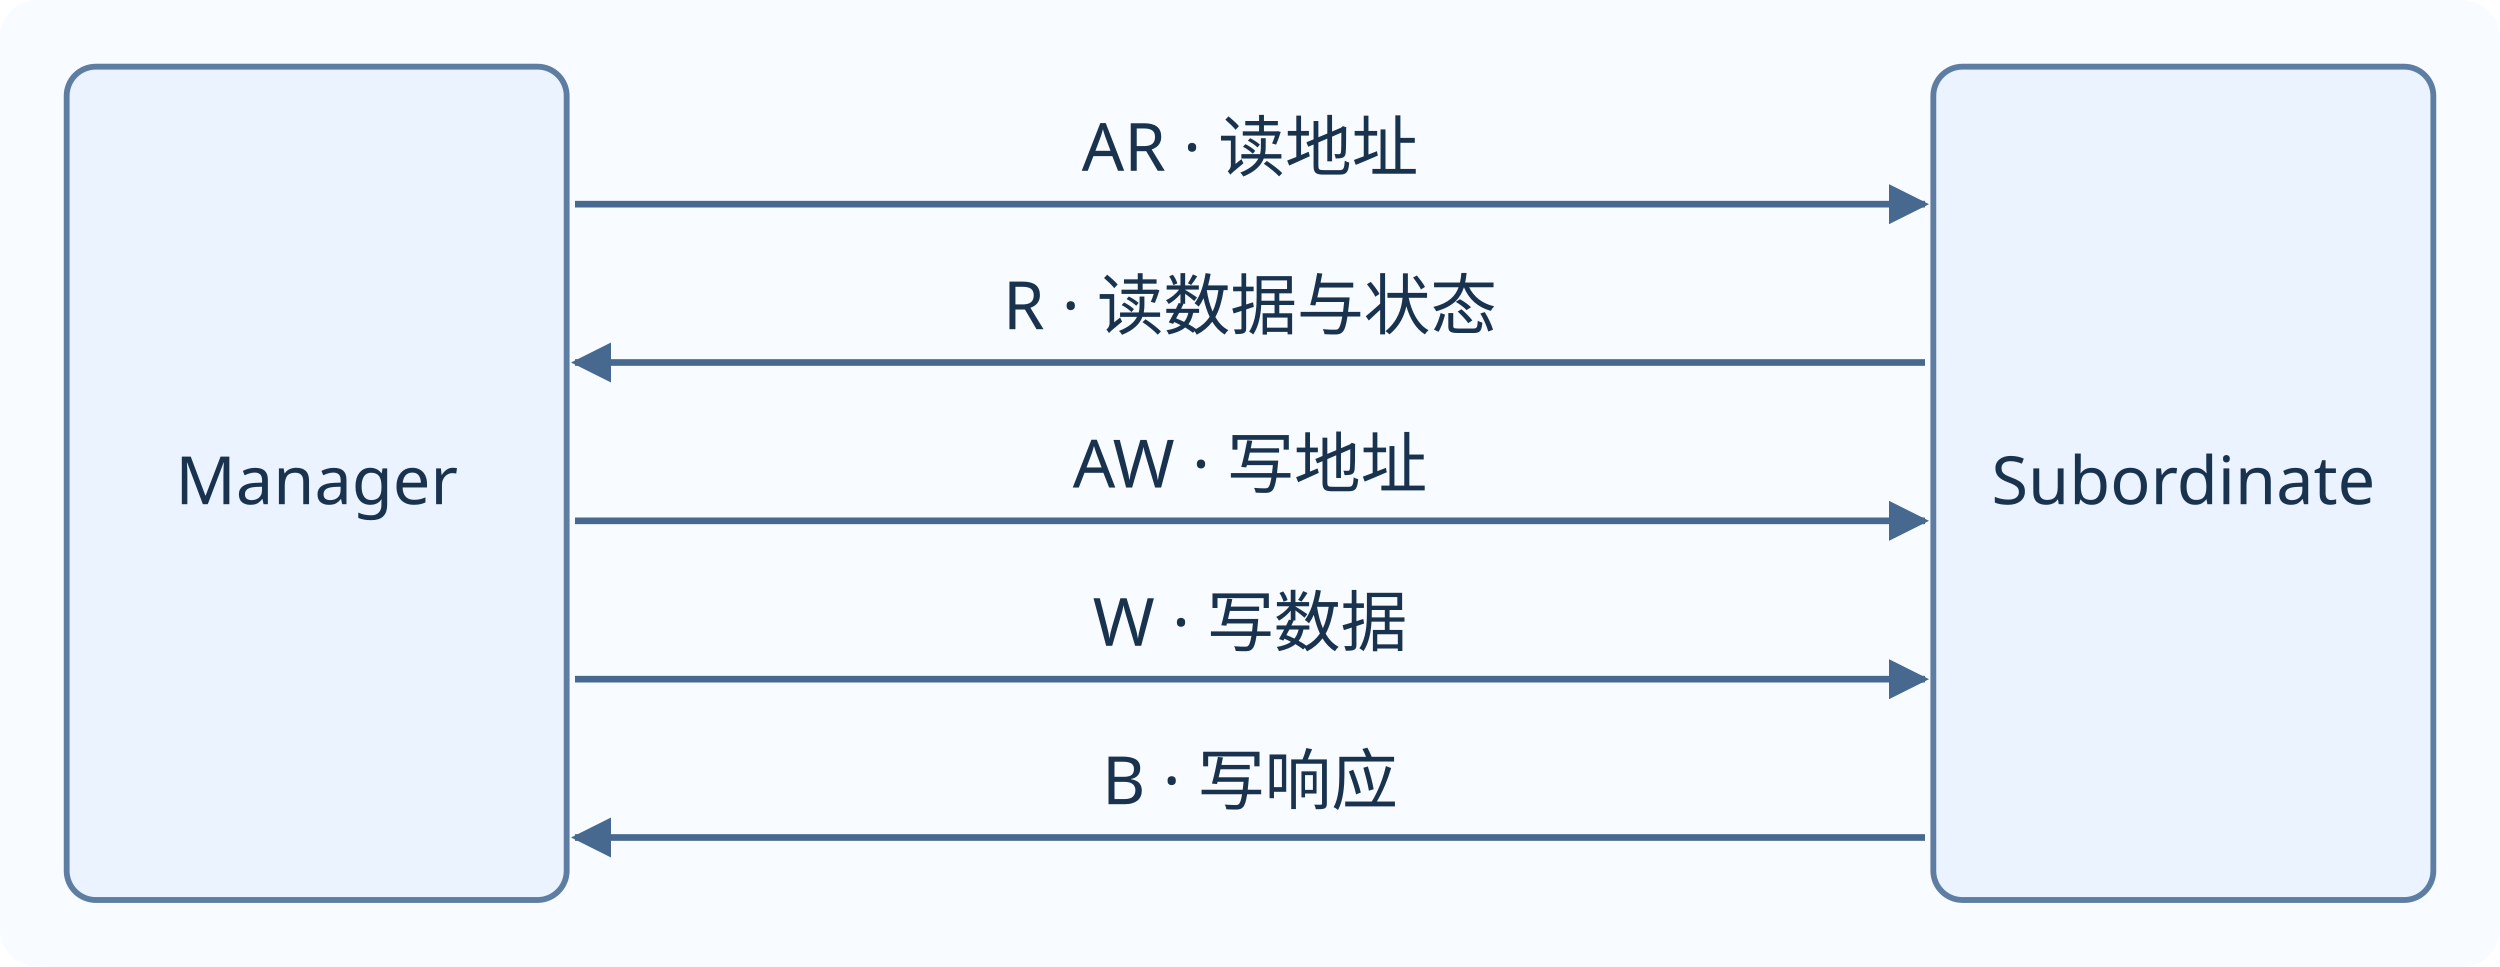
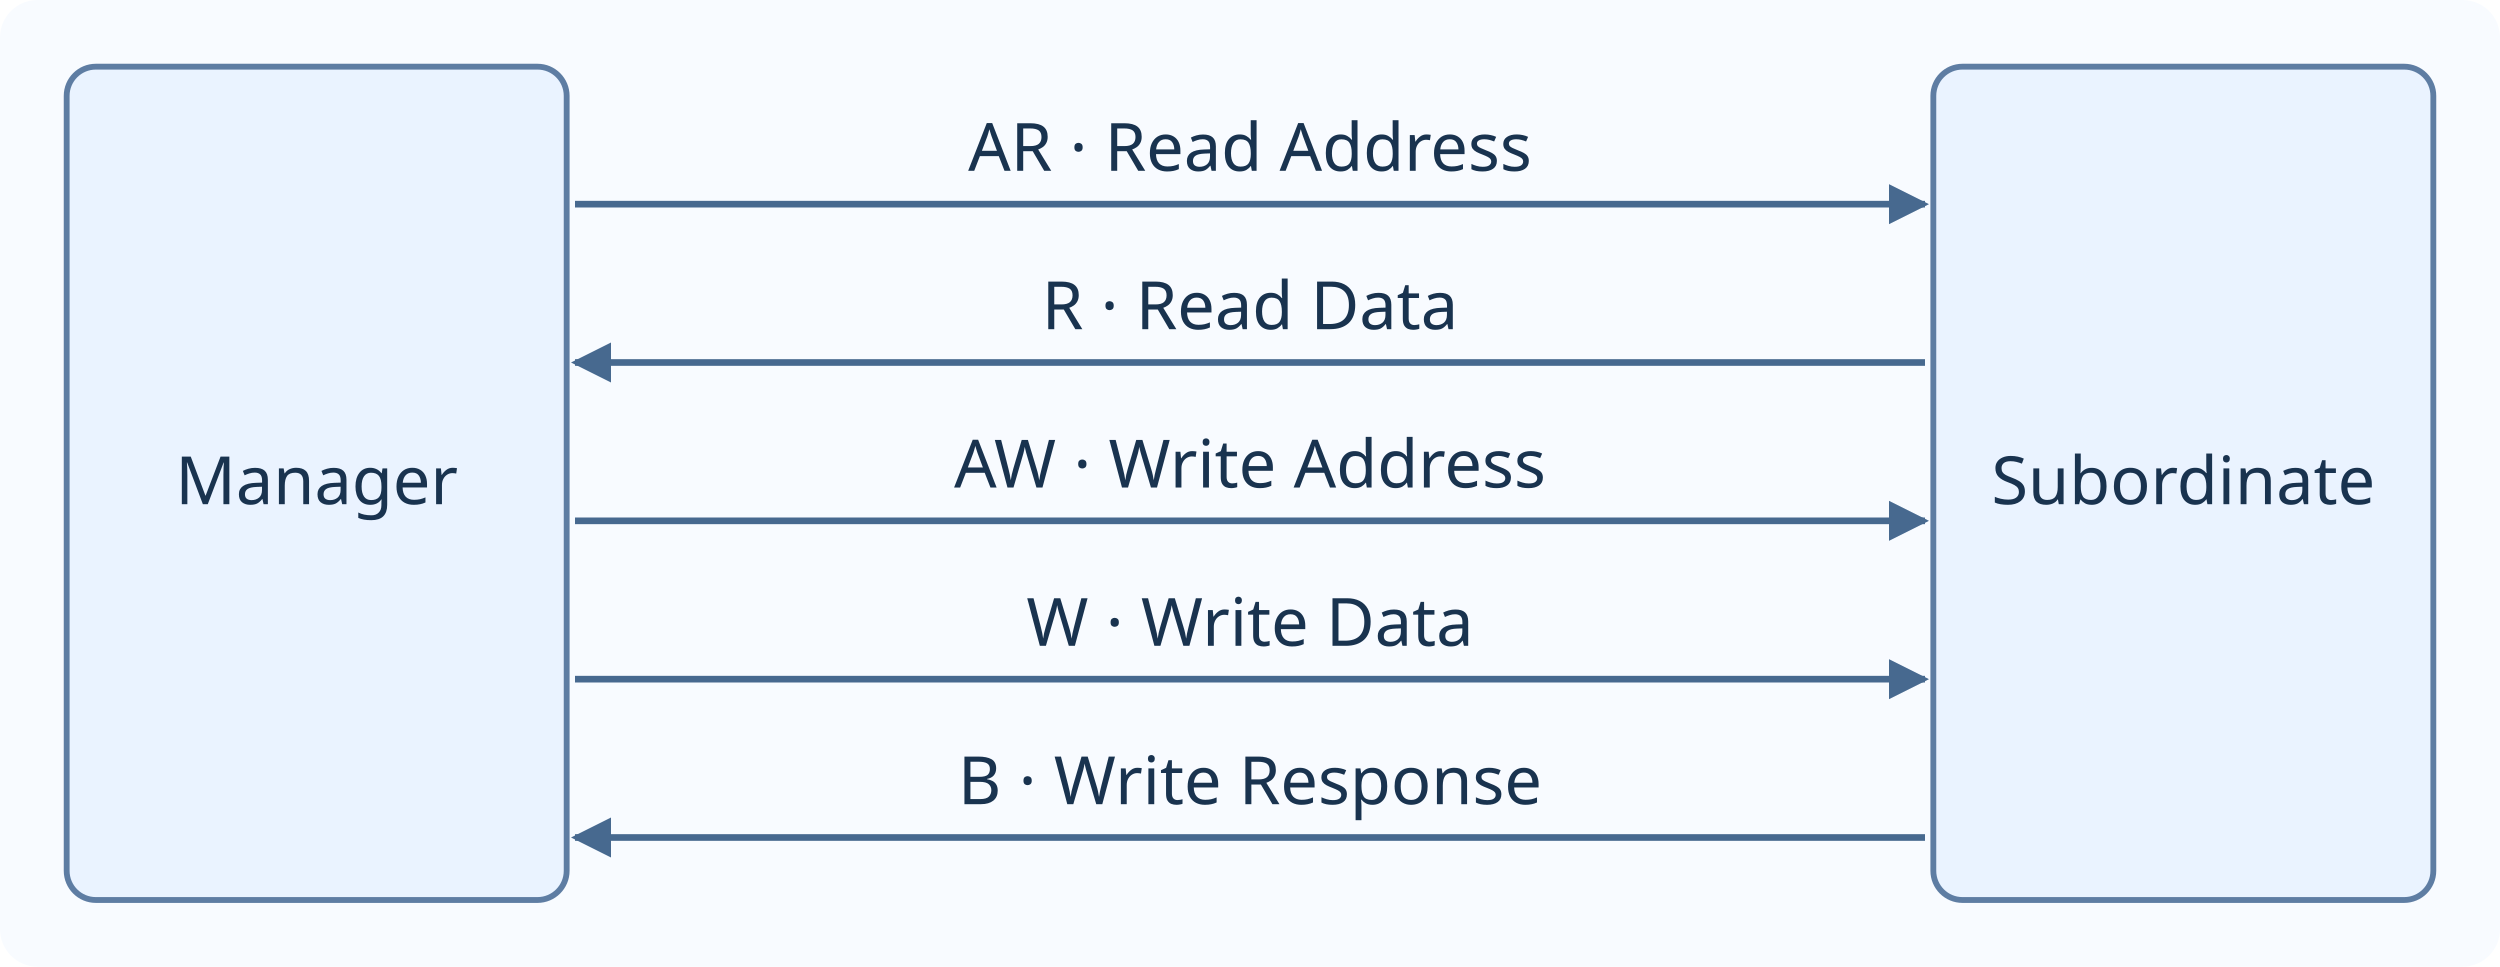
<svg xmlns="http://www.w3.org/2000/svg" viewBox="0 0 600 232" width="600" height="232" role="img">
  <style>
    rect { fill: #eaf3ff; stroke: #5e7da3; stroke-width: 1.4 }
    text { font: 16px system-ui, sans-serif; fill: #19334f; text-anchor: middle }
    path { stroke: #47698f; stroke-width: 1.6; fill: none }
  </style>
  <defs>
    <marker id="arrow" viewBox="0 0 10 10" refX="9" refY="5" markerWidth="6" markerHeight="6" orient="auto-start-reverse">
      <polygon points="0,0 10,5 0,10" fill="#47698f" />
    </marker>
  </defs>
  <rect width="600" height="232" rx="9" style="fill:#f8fbff;stroke:none" />
  <rect x="16" y="16" width="120" height="200" rx="7" />
  <text x="76.0" y="121.0">Manager</text>
  <rect x="464" y="16" width="120" height="200" rx="7" />
  <text x="524.0" y="121.0">Subordinate</text>
  <path d="M138 49 L462 49" marker-end="url(#arrow)" />
-   <text x="300.0" y="41.0">AR · 读地址</text>
+   <text x="300.0" y="41.0">AR · Read Address</text>
  <path d="M462 87 L138 87" marker-end="url(#arrow)" />
-   <text x="300.0" y="79.0">R · 读数据与状态</text>
+   <text x="300.0" y="79.0">R · Read Data</text>
  <path d="M138 125 L462 125" marker-end="url(#arrow)" />
-   <text x="300.0" y="117.0">AW · 写地址</text>
+   <text x="300.0" y="117.0">AW · Write Address</text>
  <path d="M138 163 L462 163" marker-end="url(#arrow)" />
-   <text x="300.0" y="155.0">W · 写数据</text>
+   <text x="300.0" y="155.0">W · Write Data</text>
  <path d="M462 201 L138 201" marker-end="url(#arrow)" />
-   <text x="300.0" y="193.0">B · 写响应</text>
+   <text x="300.0" y="193.0">B · Write Response</text>
</svg>
